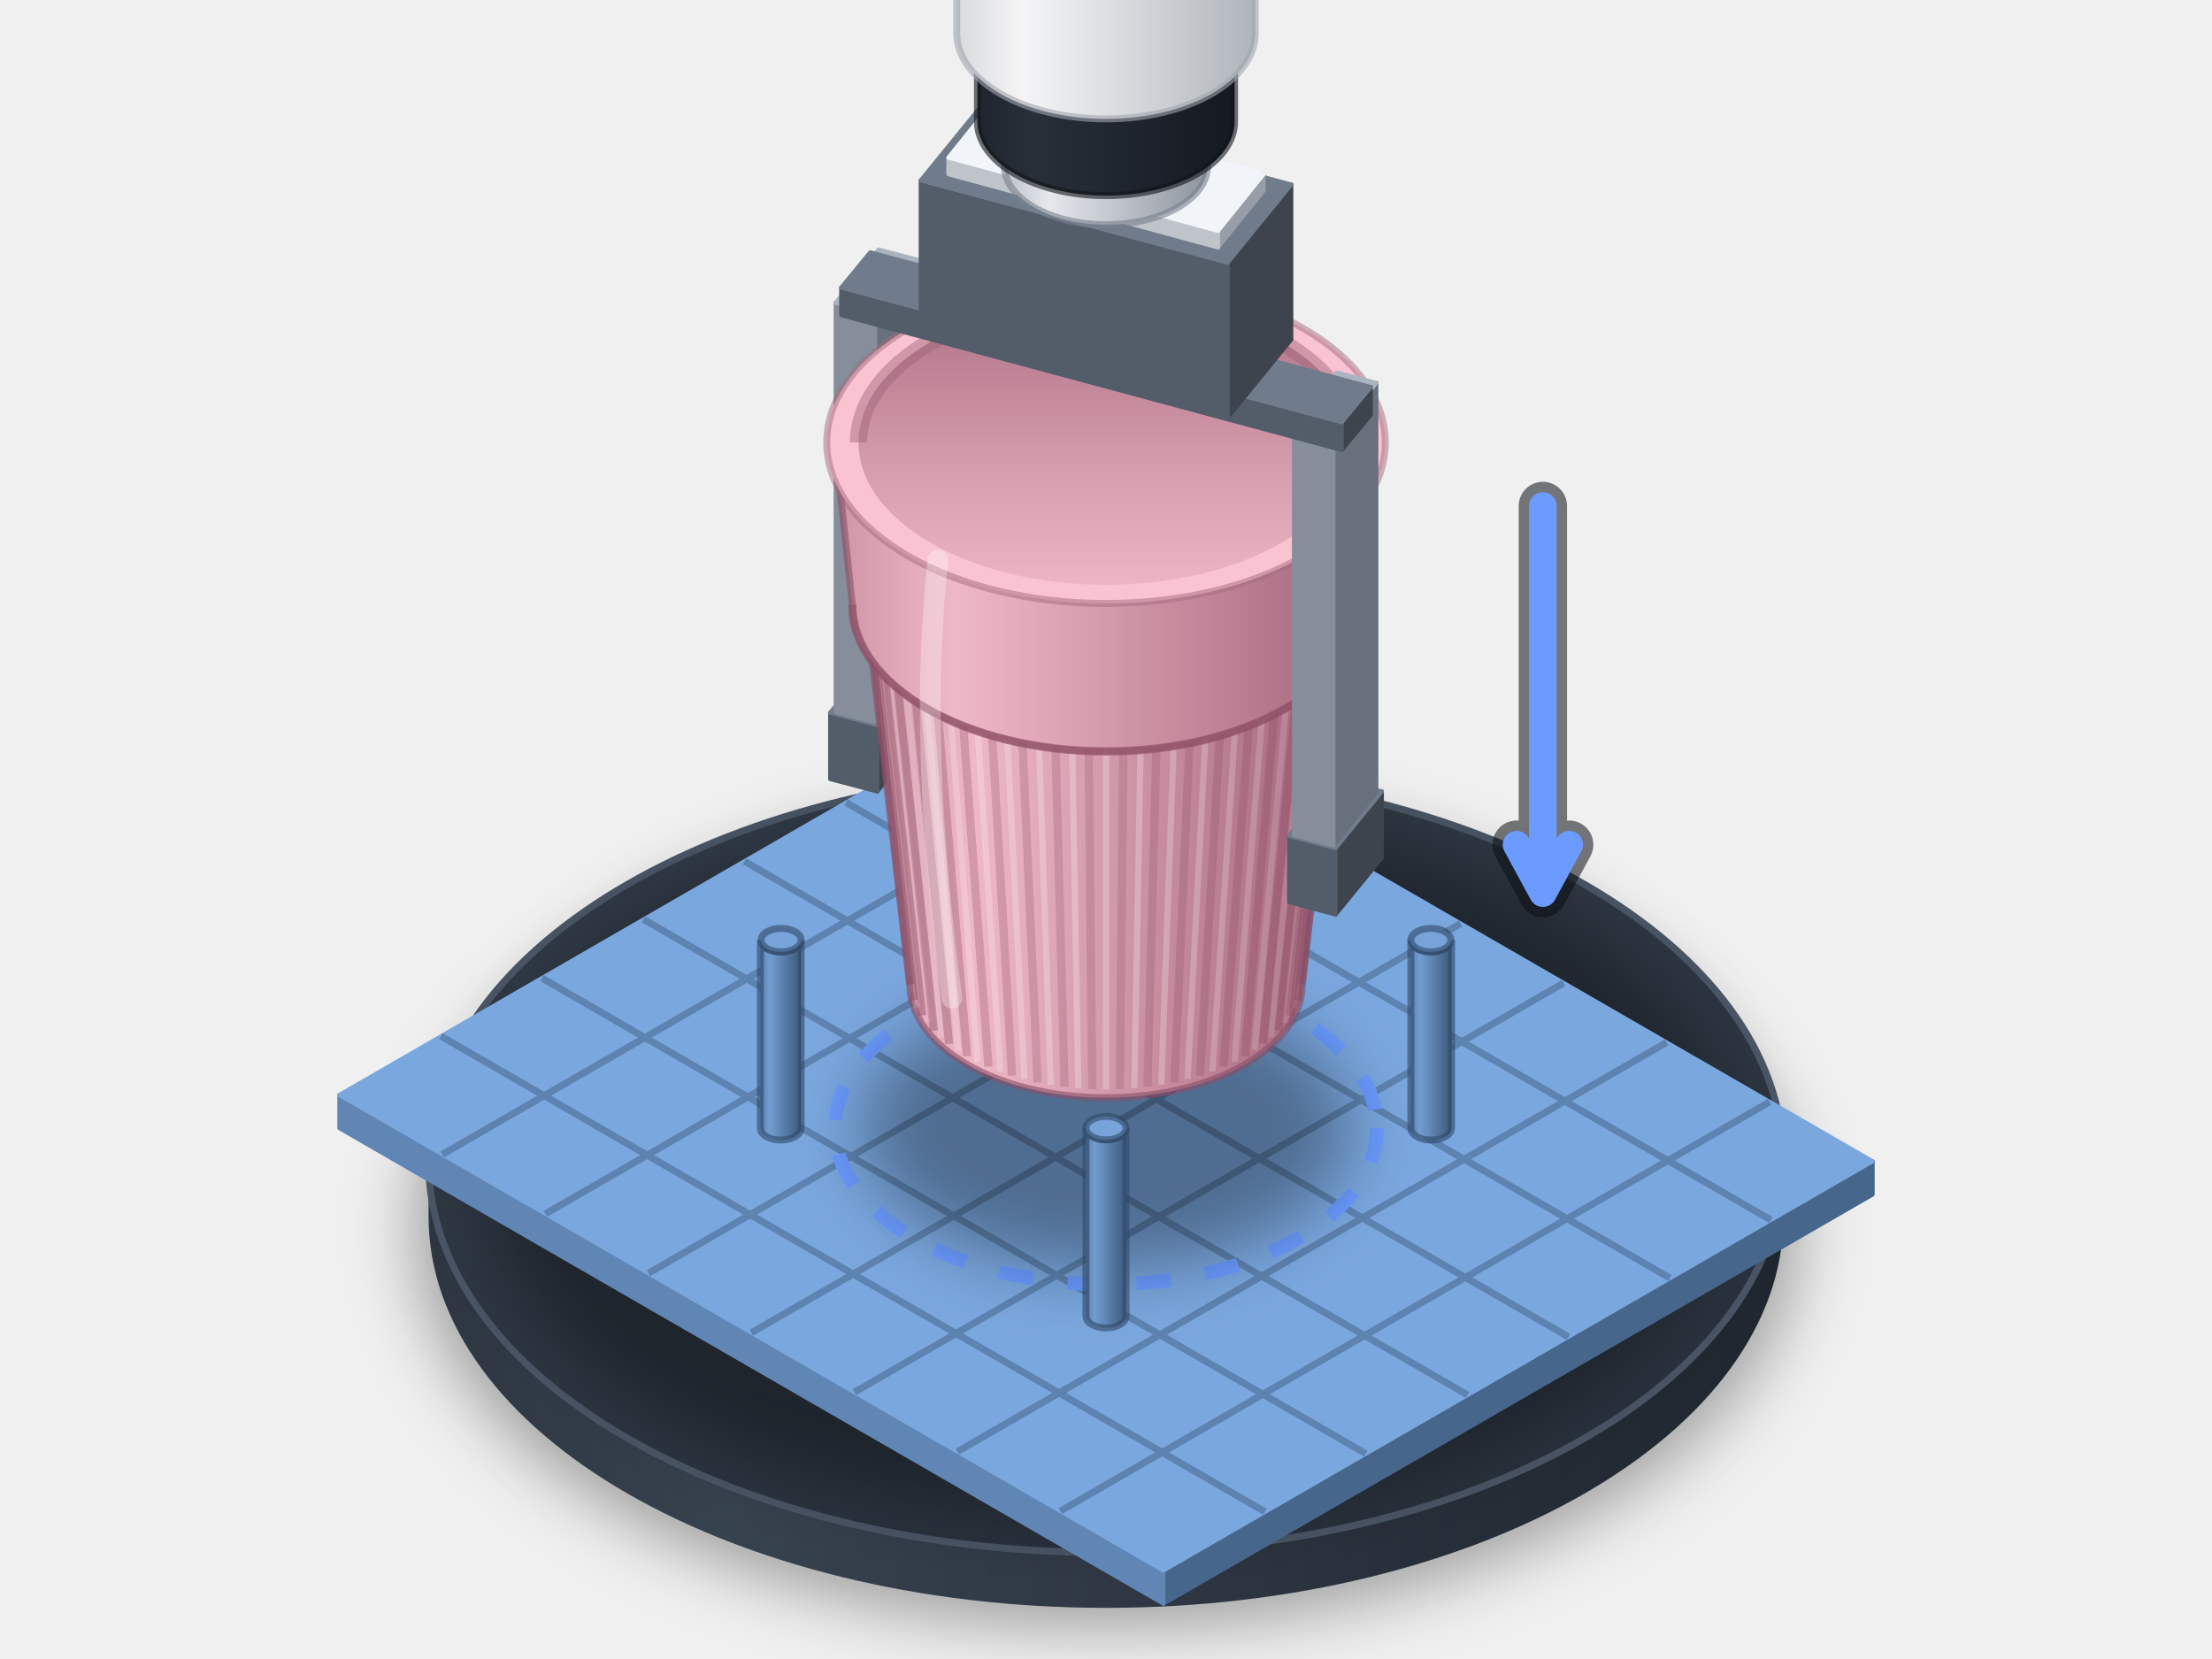
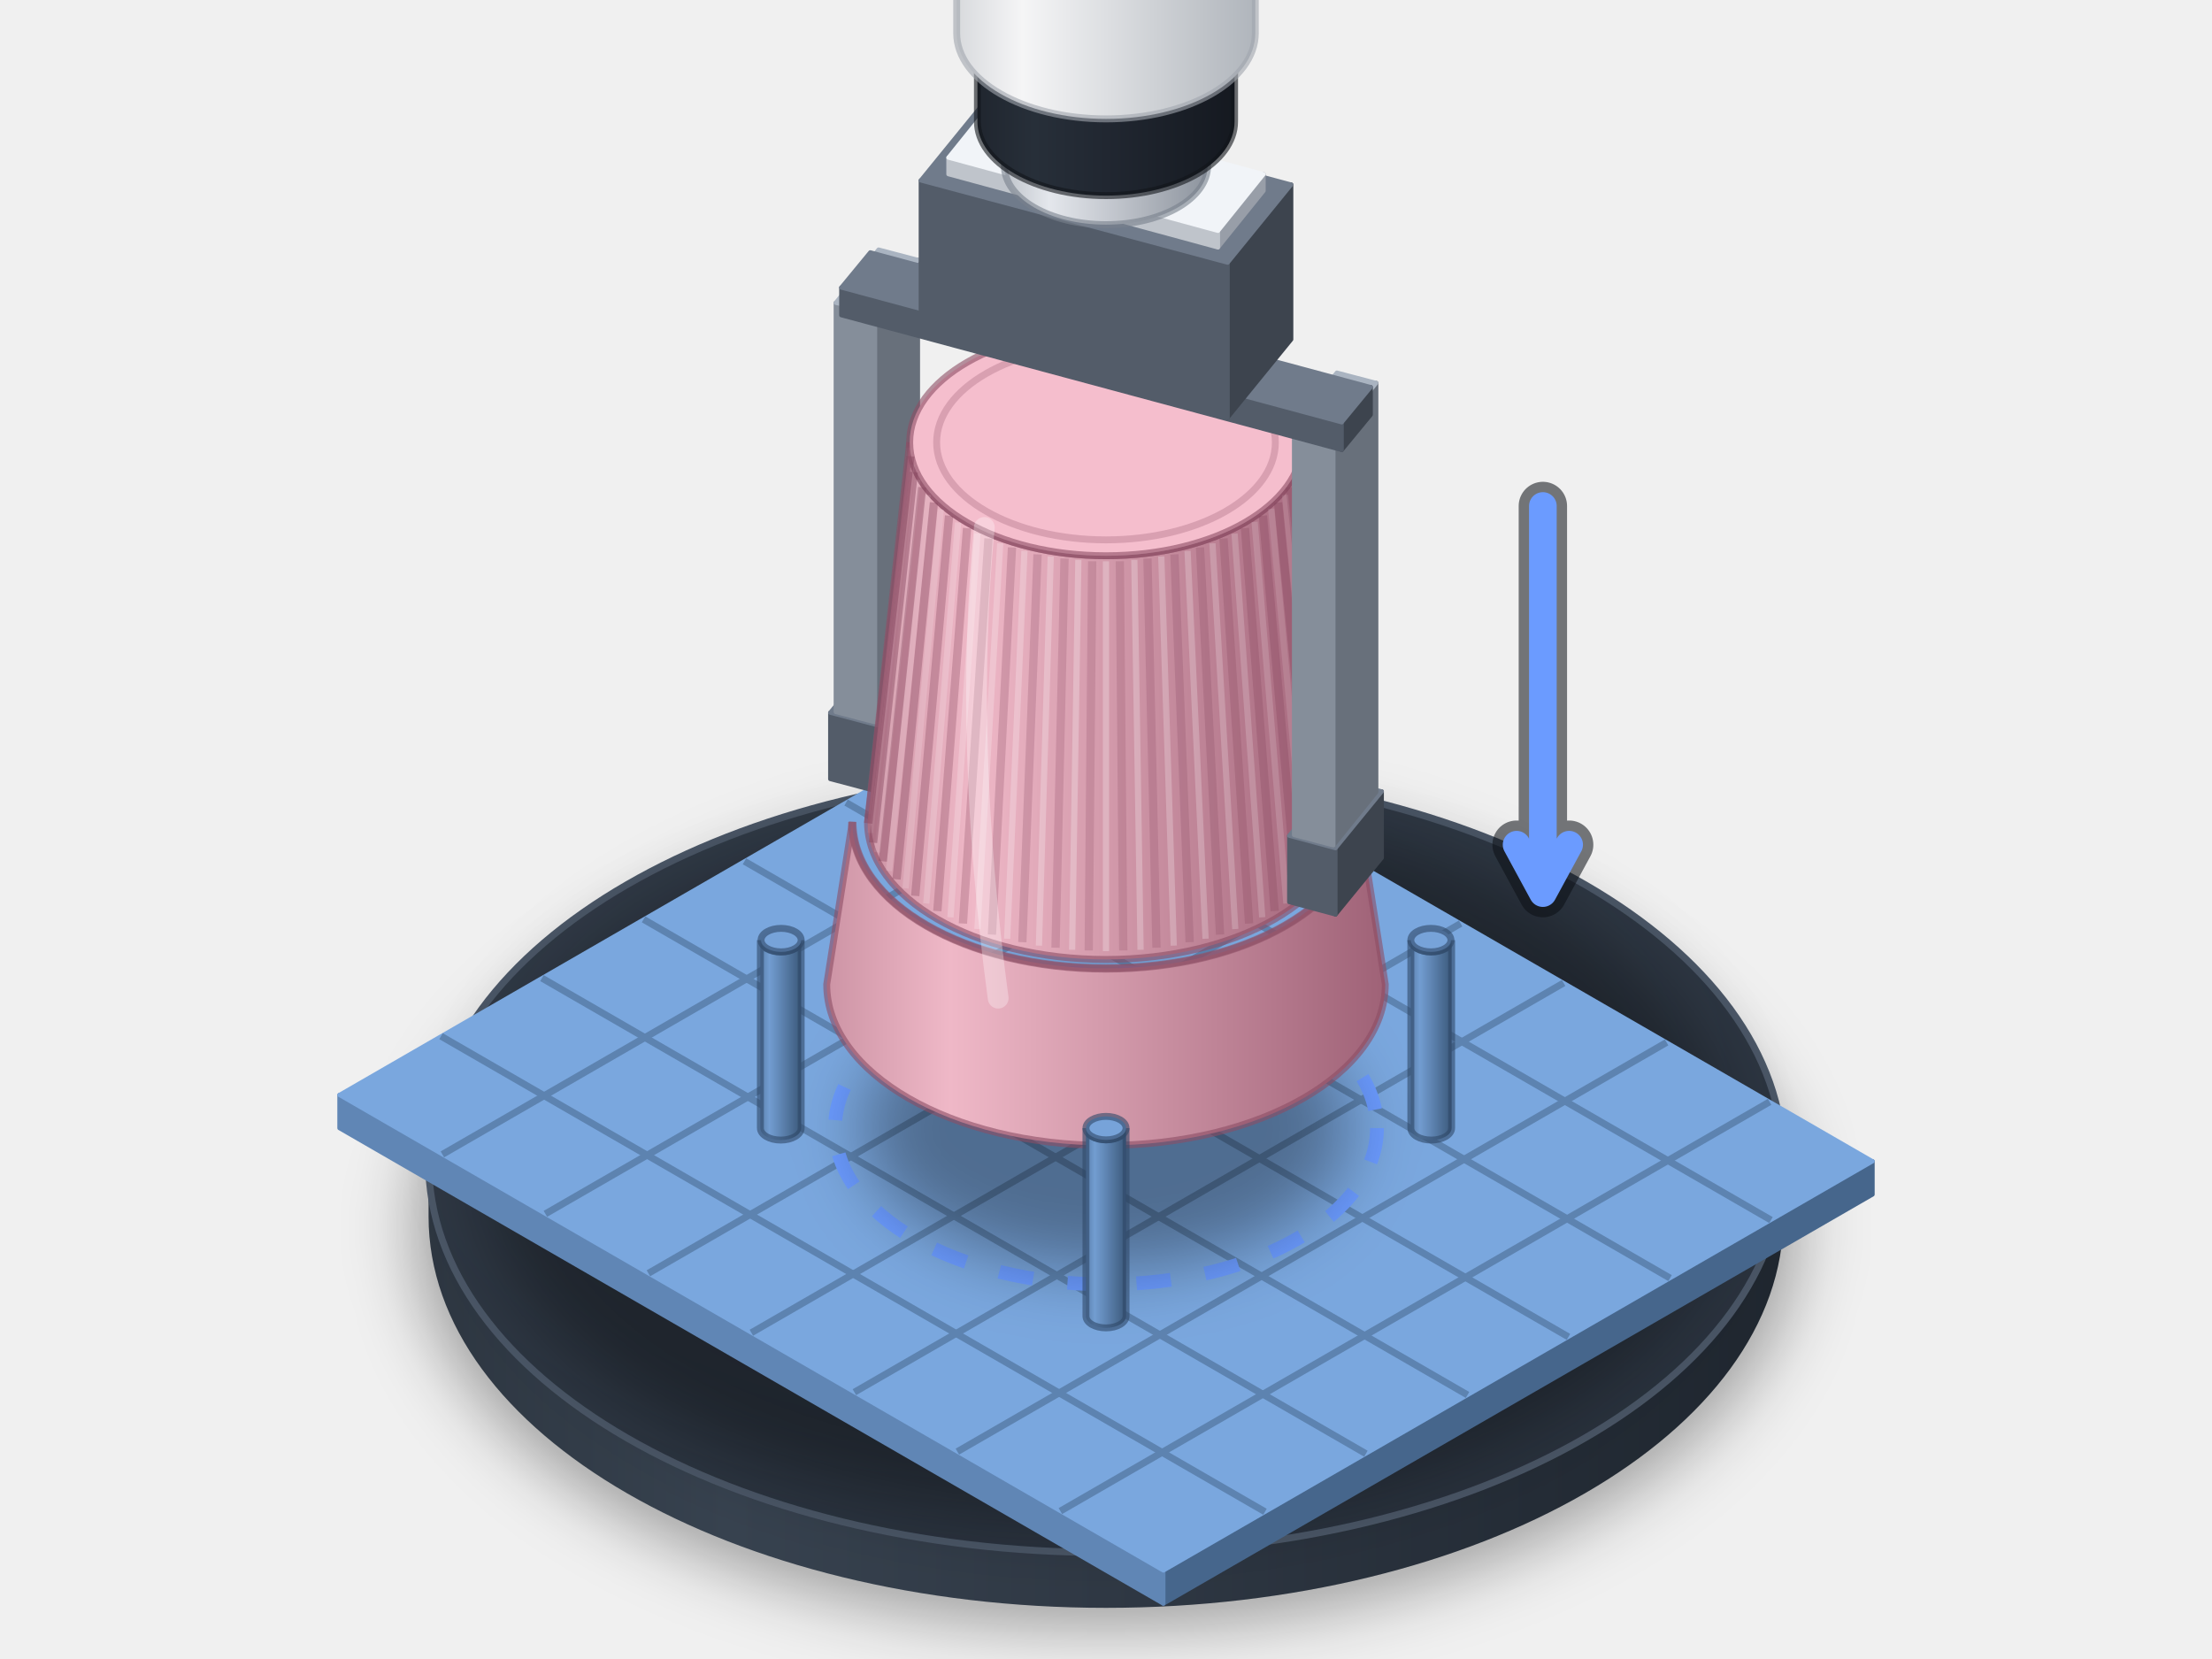
<svg xmlns="http://www.w3.org/2000/svg" viewBox="0 0 320 240" role="img" aria-label="적재 — 컵">
  <defs>
    <filter id="rack-cup-blur" x="-50%" y="-50%" width="200%" height="200%">
      <feGaussianBlur stdDeviation="5" />
    </filter>
    <filter id="rack-cup-soft" x="-50%" y="-50%" width="200%" height="200%">
      <feGaussianBlur stdDeviation="2" />
    </filter>
    <linearGradient id="rack-cup-g1" x1="0" y1="0" x2="1" y2="0">
      <stop offset="0" stop-color="#2d3641" />
      <stop offset="0.22" stop-color="#37424f" />
      <stop offset="0.5" stop-color="#2f3844" />
      <stop offset="0.82" stop-color="#242c36" />
      <stop offset="1" stop-color="#1f262f" />
    </linearGradient>
    <radialGradient id="rack-cup-r2" cx="0.45" cy="0.4" r="0.7">
      <stop offset="0" stop-color="#3b4654" />
      <stop offset="0.75" stop-color="#2c3541" />
      <stop offset="1" stop-color="#252d38" />
    </radialGradient>
    <linearGradient id="rack-cup-g3" x1="0" y1="0" x2="1" y2="0">
      <stop offset="0" stop-color="#5b80ad" />
      <stop offset="0.22" stop-color="#729dd1" />
      <stop offset="0.5" stop-color="#5f85b3" />
      <stop offset="0.82" stop-color="#48698f" />
      <stop offset="1" stop-color="#3c597c" />
    </linearGradient>
    <linearGradient id="rack-cup-g4" x1="0" y1="0" x2="1" y2="0">
      <stop offset="0" stop-color="#5b80ad" />
      <stop offset="0.22" stop-color="#729dd1" />
      <stop offset="0.5" stop-color="#5f85b3" />
      <stop offset="0.82" stop-color="#48698f" />
      <stop offset="1" stop-color="#3c597c" />
    </linearGradient>
    <linearGradient id="rack-cup-g5" x1="0" y1="0" x2="1" y2="0">
      <stop offset="0" stop-color="#cd94a5" />
      <stop offset="0.22" stop-color="#efb8c7" />
      <stop offset="0.5" stop-color="#d39aab" />
      <stop offset="0.82" stop-color="#b2768a" />
      <stop offset="1" stop-color="#9f6277" />
    </linearGradient>
    <linearGradient id="rack-cup-g6" x1="0" y1="0" x2="1" y2="0">
      <stop offset="0" stop-color="#cd94a5" />
      <stop offset="0.22" stop-color="#efb8c7" />
      <stop offset="0.5" stop-color="#d39aab" />
      <stop offset="0.82" stop-color="#b2768a" />
      <stop offset="1" stop-color="#9f6277" />
    </linearGradient>
-     <linearGradient id="rack-cup-g7" x1="0" y1="0" x2="0" y2="1">
-       <stop offset="0" stop-color="#ae7286" />
-       <stop offset="0.55" stop-color="#d39aab" />
-       <stop offset="1" stop-color="#ecb4c4" />
-     </linearGradient>
-     <linearGradient id="rack-cup-g8" x1="0" y1="0" x2="1" y2="0">
+     <linearGradient id="rack-cup-g7" x1="0" y1="0" x2="1" y2="0">
      <stop offset="0" stop-color="#bfc4cb" />
      <stop offset="0.22" stop-color="#e4e7ec" />
      <stop offset="0.5" stop-color="#c6cad1" />
      <stop offset="0.82" stop-color="#a1a7b0" />
      <stop offset="1" stop-color="#8d949e" />
    </linearGradient>
-     <linearGradient id="rack-cup-g9" x1="0" y1="0" x2="1" y2="0">
+     <linearGradient id="rack-cup-g8" x1="0" y1="0" x2="1" y2="0">
      <stop offset="0" stop-color="#20262f" />
      <stop offset="0.22" stop-color="#272f39" />
      <stop offset="0.5" stop-color="#212731" />
      <stop offset="0.82" stop-color="#191e26" />
      <stop offset="1" stop-color="#151920" />
    </linearGradient>
-     <linearGradient id="rack-cup-g10" x1="0" y1="0" x2="1" y2="0">
+     <linearGradient id="rack-cup-g9" x1="0" y1="0" x2="1" y2="0">
      <stop offset="0" stop-color="#d8dadd" />
      <stop offset="0.22" stop-color="#f5f5f6" />
      <stop offset="0.5" stop-color="#dddfe2" />
      <stop offset="0.82" stop-color="#c0c4c9" />
      <stop offset="1" stop-color="#b0b5bc" />
    </linearGradient>
-     <linearGradient id="rack-cup-g11" x1="0" y1="0" x2="1" y2="0">
+     <linearGradient id="rack-cup-g10" x1="0" y1="0" x2="1" y2="0">
      <stop offset="0" stop-color="#5b80ad" />
      <stop offset="0.22" stop-color="#729dd1" />
      <stop offset="0.5" stop-color="#5f85b3" />
      <stop offset="0.82" stop-color="#48698f" />
      <stop offset="1" stop-color="#3c597c" />
    </linearGradient>
-     <linearGradient id="rack-cup-g12" x1="0" y1="0" x2="1" y2="0">
+     <linearGradient id="rack-cup-g11" x1="0" y1="0" x2="1" y2="0">
      <stop offset="0" stop-color="#5b80ad" />
      <stop offset="0.22" stop-color="#729dd1" />
      <stop offset="0.5" stop-color="#5f85b3" />
      <stop offset="0.82" stop-color="#48698f" />
      <stop offset="1" stop-color="#3c597c" />
    </linearGradient>
  </defs>
  <ellipse cx="160.0" cy="177.6" rx="99.9" ry="57.7" fill="#000" fill-opacity="0.35" filter="url(#rack-cup-blur)" />
  <path d="M62.0 176.0 A98.0 56.6 0 0 0 258.0 176.0 L258.0 168.0 A98.0 56.6 0 0 1 62.0 168.0 Z" fill="url(#rack-cup-g1)" />
  <ellipse cx="160.0" cy="168.0" rx="98.0" ry="56.6" fill="url(#rack-cup-r2)" stroke="#4a5666" stroke-width="1" />
  <ellipse cx="160.0" cy="168.0" rx="90.1" ry="52.0" fill="#000" fill-opacity="0.35" filter="url(#rack-cup-blur)" />
  <polygon points="270.9,172.8 168.3,232.0 168.3,227.2 270.9,168.0" fill="#46668c" stroke="#46668c" stroke-width=".6" stroke-linejoin="round" />
  <polygon points="168.3,232.0 49.1,163.2 49.1,158.4 168.3,227.2" fill="#6086b5" stroke="#6086b5" stroke-width=".6" stroke-linejoin="round" />
  <polygon points="151.7,99.2 270.9,168.0 168.3,227.2 49.1,158.4" fill="#7aa7de" stroke="#7aa7de" stroke-width=".6" stroke-linejoin="round" />
  <line x1="166.6" y1="107.8" x2="64.0" y2="167.0" stroke="#5d83b0" stroke-width="1" />
  <line x1="181.5" y1="116.4" x2="78.9" y2="175.6" stroke="#5d83b0" stroke-width="1" />
  <line x1="196.4" y1="125.0" x2="93.8" y2="184.2" stroke="#5d83b0" stroke-width="1" />
  <line x1="211.3" y1="133.6" x2="108.7" y2="192.8" stroke="#5d83b0" stroke-width="1" />
  <line x1="226.2" y1="142.2" x2="123.6" y2="201.4" stroke="#5d83b0" stroke-width="1" />
  <line x1="241.1" y1="150.8" x2="138.5" y2="210.0" stroke="#5d83b0" stroke-width="1" />
  <line x1="256.0" y1="159.4" x2="153.4" y2="218.6" stroke="#5d83b0" stroke-width="1" />
  <line x1="137.0" y1="107.7" x2="256.2" y2="176.5" stroke="#5d83b0" stroke-width="1" />
  <line x1="122.4" y1="116.1" x2="241.6" y2="184.9" stroke="#5d83b0" stroke-width="1" />
  <line x1="107.7" y1="124.6" x2="226.9" y2="193.4" stroke="#5d83b0" stroke-width="1" />
  <line x1="93.1" y1="133.0" x2="212.3" y2="201.8" stroke="#5d83b0" stroke-width="1" />
  <line x1="78.4" y1="141.5" x2="197.6" y2="210.3" stroke="#5d83b0" stroke-width="1" />
  <line x1="63.8" y1="149.9" x2="183.0" y2="218.7" stroke="#5d83b0" stroke-width="1" />
  <path d="M157.1 136.0 A2.9 1.7 0 0 0 162.9 136.0 L162.9 108.8 A2.9 1.7 0 0 1 157.1 108.8 Z" fill="url(#rack-cup-g3)" stroke="#2f4968" stroke-width="1" stroke-opacity=".6" />
  <ellipse cx="160.0" cy="108.8" rx="2.9" ry="1.7" fill="#77a3d9" stroke="#2f4968" stroke-width="1" stroke-opacity=".6" />
  <path d="M204.1 163.2 A2.9 1.7 0 0 0 210.0 163.2 L210.0 136.0 A2.9 1.7 0 0 1 204.1 136.0 Z" fill="url(#rack-cup-g4)" stroke="#2f4968" stroke-width="1" stroke-opacity=".6" />
  <ellipse cx="207.0" cy="136.0" rx="2.9" ry="1.7" fill="#77a3d9" stroke="#2f4968" stroke-width="1" stroke-opacity=".6" />
  <ellipse cx="160.0" cy="163.2" rx="39.2" ry="22.6" fill="none" stroke="#6b9bff" stroke-width="2" stroke-dasharray="5 5" />
  <ellipse cx="160.0" cy="163.2" rx="35.3" ry="20.4" fill="#000" fill-opacity="0.35" filter="url(#rack-cup-blur)" />
  <polygon points="133.5,106.3 126.9,114.5 126.9,104.9 133.5,96.7" fill="#3d444e" stroke="#3d444e" stroke-width=".6" stroke-linejoin="round" />
  <polygon points="126.9,114.5 120.1,112.7 120.1,103.1 126.9,104.9" fill="#535c69" stroke="#535c69" stroke-width=".6" stroke-linejoin="round" />
  <polygon points="126.8,94.9 133.5,96.7 126.9,104.9 120.1,103.1" fill="#707b8b" stroke="#707b8b" stroke-width=".6" stroke-linejoin="round" />
  <polygon points="132.8,96.8 126.6,104.5 126.6,45.3 132.8,37.6" fill="#68707b" stroke="#68707b" stroke-width=".6" stroke-linejoin="round" />
  <polygon points="126.6,104.5 120.9,103.0 120.9,43.8 126.6,45.3" fill="#858e9a" stroke="#858e9a" stroke-width=".6" stroke-linejoin="round" />
  <polygon points="127.1,36.1 132.8,37.6 126.6,45.3 120.9,43.8" fill="#aab4c1" stroke="#aab4c1" stroke-width=".6" stroke-linejoin="round" />
-   <path d="M131.6 142.4 A28.4 16.4 0 0 0 188.4 142.4 L194.5 87.5 A34.5 19.9 0 0 1 125.5 87.5 Z" fill="url(#rack-cup-g5)" stroke="#8d4e65" stroke-width="1" stroke-opacity=".6" />
-   <line x1="188.3" y1="142.4" x2="194.4" y2="89.7" stroke="#884960" stroke-opacity="0.50" stroke-width="1.2" />
-   <line x1="188.1" y1="143.5" x2="194.1" y2="91.1" stroke="#ffffff" stroke-opacity="0.02" stroke-width=".9" />
-   <line x1="187.8" y1="144.7" x2="193.7" y2="92.6" stroke="#884960" stroke-opacity="0.46" stroke-width="1.2" />
-   <line x1="187.3" y1="145.8" x2="193.1" y2="93.9" stroke="#ffffff" stroke-opacity="0.05" stroke-width=".9" />
-   <line x1="186.6" y1="146.9" x2="192.3" y2="95.3" stroke="#884960" stroke-opacity="0.42" stroke-width="1.2" />
-   <line x1="185.9" y1="148.0" x2="191.4" y2="96.6" stroke="#ffffff" stroke-opacity="0.09" stroke-width=".9" />
-   <line x1="184.9" y1="149.1" x2="190.3" y2="97.9" stroke="#884960" stroke-opacity="0.38" stroke-width="1.2" />
-   <line x1="183.9" y1="150.0" x2="189.0" y2="99.1" stroke="#ffffff" stroke-opacity="0.12" stroke-width=".9" />
-   <line x1="182.7" y1="151.0" x2="187.6" y2="100.3" stroke="#884960" stroke-opacity="0.34" stroke-width="1.2" />
-   <line x1="181.5" y1="151.9" x2="186.1" y2="101.3" stroke="#ffffff" stroke-opacity="0.15" stroke-width=".9" />
-   <line x1="180.1" y1="152.8" x2="184.4" y2="102.4" stroke="#884960" stroke-opacity="0.31" stroke-width="1.2" />
-   <line x1="178.6" y1="153.6" x2="182.6" y2="103.4" stroke="#ffffff" stroke-opacity="0.18" stroke-width=".9" />
-   <line x1="177.0" y1="154.3" x2="180.7" y2="104.3" stroke="#884960" stroke-opacity="0.28" stroke-width="1.2" />
-   <line x1="175.4" y1="155.0" x2="178.7" y2="105.1" stroke="#ffffff" stroke-opacity="0.20" stroke-width=".9" />
-   <line x1="173.6" y1="155.6" x2="176.5" y2="105.8" stroke="#884960" stroke-opacity="0.26" stroke-width="1.2" />
-   <line x1="171.8" y1="156.1" x2="174.4" y2="106.4" stroke="#ffffff" stroke-opacity="0.22" stroke-width=".9" />
-   <line x1="169.9" y1="156.6" x2="172.1" y2="107.0" stroke="#884960" stroke-opacity="0.24" stroke-width="1.2" />
-   <line x1="168.0" y1="156.9" x2="169.8" y2="107.4" stroke="#ffffff" stroke-opacity="0.23" stroke-width=".9" />
-   <line x1="166.0" y1="157.2" x2="167.3" y2="107.8" stroke="#884960" stroke-opacity="0.23" stroke-width="1.2" />
-   <line x1="164.1" y1="157.4" x2="165.0" y2="108.0" stroke="#ffffff" stroke-opacity="0.24" stroke-width=".9" />
-   <line x1="162.0" y1="157.6" x2="162.5" y2="108.2" stroke="#884960" stroke-opacity="0.22" stroke-width="1.2" />
-   <line x1="160.0" y1="157.6" x2="160.0" y2="108.2" stroke="#ffffff" stroke-opacity="0.25" stroke-width=".9" />
-   <line x1="158.0" y1="157.6" x2="157.5" y2="108.2" stroke="#884960" stroke-opacity="0.22" stroke-width="1.2" />
-   <line x1="156.0" y1="157.4" x2="155.1" y2="108.0" stroke="#ffffff" stroke-opacity="0.25" stroke-width=".9" />
-   <line x1="154.0" y1="157.2" x2="152.7" y2="107.8" stroke="#884960" stroke-opacity="0.23" stroke-width="1.2" />
-   <line x1="152.0" y1="156.9" x2="150.3" y2="107.4" stroke="#ffffff" stroke-opacity="0.24" stroke-width=".9" />
-   <line x1="150.1" y1="156.6" x2="147.9" y2="107.0" stroke="#884960" stroke-opacity="0.24" stroke-width="1.2" />
-   <line x1="148.2" y1="156.1" x2="145.7" y2="106.4" stroke="#ffffff" stroke-opacity="0.23" stroke-width=".9" />
-   <line x1="146.4" y1="155.6" x2="143.5" y2="105.8" stroke="#884960" stroke-opacity="0.26" stroke-width="1.2" />
-   <line x1="144.7" y1="155.0" x2="141.4" y2="105.1" stroke="#ffffff" stroke-opacity="0.22" stroke-width=".9" />
-   <line x1="143.0" y1="154.3" x2="139.3" y2="104.3" stroke="#884960" stroke-opacity="0.28" stroke-width="1.2" />
-   <line x1="141.4" y1="153.6" x2="137.5" y2="103.4" stroke="#ffffff" stroke-opacity="0.20" stroke-width=".9" />
-   <line x1="139.9" y1="152.8" x2="135.6" y2="102.4" stroke="#884960" stroke-opacity="0.31" stroke-width="1.2" />
-   <line x1="138.6" y1="152.0" x2="134.0" y2="101.4" stroke="#ffffff" stroke-opacity="0.18" stroke-width=".9" />
-   <line x1="137.3" y1="151.0" x2="132.4" y2="100.3" stroke="#884960" stroke-opacity="0.34" stroke-width="1.2" />
-   <line x1="136.1" y1="150.1" x2="131.0" y2="99.1" stroke="#ffffff" stroke-opacity="0.15" stroke-width=".9" />
-   <line x1="135.1" y1="149.1" x2="129.7" y2="97.9" stroke="#884960" stroke-opacity="0.38" stroke-width="1.2" />
-   <line x1="134.2" y1="148.0" x2="128.6" y2="96.6" stroke="#ffffff" stroke-opacity="0.12" stroke-width=".9" />
-   <line x1="133.4" y1="146.9" x2="127.7" y2="95.3" stroke="#884960" stroke-opacity="0.42" stroke-width="1.2" />
-   <line x1="132.7" y1="145.8" x2="126.9" y2="94.0" stroke="#ffffff" stroke-opacity="0.09" stroke-width=".9" />
-   <line x1="132.2" y1="144.7" x2="126.3" y2="92.6" stroke="#884960" stroke-opacity="0.46" stroke-width="1.2" />
-   <line x1="131.9" y1="143.6" x2="125.9" y2="91.2" stroke="#ffffff" stroke-opacity="0.05" stroke-width=".9" />
-   <line x1="131.7" y1="142.4" x2="125.6" y2="89.7" stroke="#884960" stroke-opacity="0.50" stroke-width="1.2" />
-   <line x1="131.6" y1="141.2" x2="125.5" y2="88.3" stroke="#ffffff" stroke-opacity="0.02" stroke-width=".9" />
-   <path d="M123.3 87.5 A36.7 21.2 0 0 0 196.7 87.5 L199.2 64.0 A39.2 22.6 0 0 1 120.8 64.0 Z" fill="url(#rack-cup-g6)" stroke="#8d4e65" stroke-width="1" stroke-opacity=".6" />
-   <path d="M123.3 87.5 A36.7 21.2 0 0 0 196.7 87.5" fill="none" stroke="#905268" stroke-width="1.2" stroke-opacity=".6" />
-   <ellipse cx="160.0" cy="64.0" rx="40.4" ry="23.3" fill="#f9c3d1" stroke="#a76a7f" stroke-width="1" stroke-opacity=".5" />
-   <ellipse cx="160.0" cy="64.0" rx="35.8" ry="20.6" fill="url(#rack-cup-g7)" />
-   <path d="M124.2 64.0 A35.8 20.6 0 0 1 195.8 64.0" fill="none" stroke="#9f6277" stroke-width="2.5" stroke-opacity=".45" />
-   <path d="M135.7 81.0 Q132.7 107.2 137.7 144.4" stroke="#fff" stroke-opacity="0.3" stroke-width="3" fill="none" stroke-linecap="round" />
+   <path d="M119.6 142.4 A40.4 23.3 0 0 0 200.4 142.4 L196.7 118.9 A36.7 21.2 0 0 1 123.3 118.9 Z" fill="url(#rack-cup-g5)" stroke="#8d4e65" stroke-width="1" stroke-opacity=".6" />
+   <path d="M123.3 118.9 A36.7 21.2 0 0 0 196.7 118.9" fill="none" stroke="#905268" stroke-width="1.2" stroke-opacity=".6" />
+   <path d="M125.5 118.9 A34.5 19.9 0 0 0 194.5 118.9 L188.4 64.0 A28.4 16.4 0 0 1 131.6 64.0 Z" fill="url(#rack-cup-g6)" stroke="#8d4e65" stroke-width="1" stroke-opacity=".6" />
+   <ellipse cx="160.0" cy="64.0" rx="28.4" ry="16.4" fill="#f5becd" stroke="#8d4e65" stroke-width="1" stroke-opacity=".6" />
+   <line x1="194.4" y1="119.1" x2="188.3" y2="66.0" stroke="#884960" stroke-opacity="0.50" stroke-width="1.2" />
+   <line x1="194.1" y1="120.5" x2="188.1" y2="67.1" stroke="#ffffff" stroke-opacity="0.02" stroke-width=".9" />
+   <line x1="193.7" y1="121.9" x2="187.8" y2="68.3" stroke="#884960" stroke-opacity="0.46" stroke-width="1.2" />
+   <line x1="193.1" y1="123.3" x2="187.3" y2="69.4" stroke="#ffffff" stroke-opacity="0.05" stroke-width=".9" />
+   <line x1="192.3" y1="124.6" x2="186.6" y2="70.5" stroke="#884960" stroke-opacity="0.42" stroke-width="1.2" />
+   <line x1="191.4" y1="125.9" x2="185.9" y2="71.6" stroke="#ffffff" stroke-opacity="0.09" stroke-width=".9" />
+   <line x1="190.3" y1="127.2" x2="184.9" y2="72.7" stroke="#884960" stroke-opacity="0.38" stroke-width="1.2" />
+   <line x1="189.0" y1="128.4" x2="183.9" y2="73.6" stroke="#ffffff" stroke-opacity="0.12" stroke-width=".9" />
+   <line x1="187.6" y1="129.6" x2="182.7" y2="74.6" stroke="#884960" stroke-opacity="0.34" stroke-width="1.2" />
+   <line x1="186.1" y1="130.7" x2="181.5" y2="75.5" stroke="#ffffff" stroke-opacity="0.15" stroke-width=".9" />
+   <line x1="184.4" y1="131.8" x2="180.1" y2="76.4" stroke="#884960" stroke-opacity="0.31" stroke-width="1.2" />
+   <line x1="182.6" y1="132.7" x2="178.6" y2="77.2" stroke="#ffffff" stroke-opacity="0.18" stroke-width=".9" />
+   <line x1="180.7" y1="133.6" x2="177.0" y2="77.9" stroke="#884960" stroke-opacity="0.28" stroke-width="1.2" />
+   <line x1="178.7" y1="134.4" x2="175.4" y2="78.6" stroke="#ffffff" stroke-opacity="0.20" stroke-width=".9" />
+   <line x1="176.5" y1="135.2" x2="173.6" y2="79.2" stroke="#884960" stroke-opacity="0.26" stroke-width="1.2" />
+   <line x1="174.4" y1="135.8" x2="171.8" y2="79.7" stroke="#ffffff" stroke-opacity="0.22" stroke-width=".9" />
+   <line x1="172.1" y1="136.3" x2="169.9" y2="80.2" stroke="#884960" stroke-opacity="0.24" stroke-width="1.2" />
+   <line x1="169.8" y1="136.8" x2="168.0" y2="80.5" stroke="#ffffff" stroke-opacity="0.23" stroke-width=".9" />
+   <line x1="167.3" y1="137.1" x2="166.0" y2="80.8" stroke="#884960" stroke-opacity="0.23" stroke-width="1.2" />
+   <line x1="165.0" y1="137.4" x2="164.1" y2="81.0" stroke="#ffffff" stroke-opacity="0.24" stroke-width=".9" />
+   <line x1="162.5" y1="137.5" x2="162.0" y2="81.2" stroke="#884960" stroke-opacity="0.22" stroke-width="1.2" />
+   <line x1="160.0" y1="137.6" x2="160.0" y2="81.2" stroke="#ffffff" stroke-opacity="0.25" stroke-width=".9" />
+   <line x1="157.5" y1="137.5" x2="158.0" y2="81.2" stroke="#884960" stroke-opacity="0.22" stroke-width="1.2" />
+   <line x1="155.1" y1="137.4" x2="156.0" y2="81.0" stroke="#ffffff" stroke-opacity="0.25" stroke-width=".9" />
+   <line x1="152.7" y1="137.1" x2="154.0" y2="80.8" stroke="#884960" stroke-opacity="0.23" stroke-width="1.2" />
+   <line x1="150.3" y1="136.8" x2="152.0" y2="80.5" stroke="#ffffff" stroke-opacity="0.24" stroke-width=".9" />
+   <line x1="147.9" y1="136.3" x2="150.1" y2="80.2" stroke="#884960" stroke-opacity="0.24" stroke-width="1.2" />
+   <line x1="145.7" y1="135.8" x2="148.2" y2="79.7" stroke="#ffffff" stroke-opacity="0.23" stroke-width=".9" />
+   <line x1="143.5" y1="135.2" x2="146.4" y2="79.2" stroke="#884960" stroke-opacity="0.26" stroke-width="1.2" />
+   <line x1="141.4" y1="134.4" x2="144.7" y2="78.6" stroke="#ffffff" stroke-opacity="0.22" stroke-width=".9" />
+   <line x1="139.3" y1="133.6" x2="143.0" y2="77.9" stroke="#884960" stroke-opacity="0.28" stroke-width="1.2" />
+   <line x1="137.5" y1="132.7" x2="141.4" y2="77.2" stroke="#ffffff" stroke-opacity="0.20" stroke-width=".9" />
+   <line x1="135.6" y1="131.8" x2="139.9" y2="76.4" stroke="#884960" stroke-opacity="0.31" stroke-width="1.2" />
+   <line x1="134.0" y1="130.7" x2="138.6" y2="75.6" stroke="#ffffff" stroke-opacity="0.18" stroke-width=".9" />
+   <line x1="132.4" y1="129.6" x2="137.3" y2="74.6" stroke="#884960" stroke-opacity="0.34" stroke-width="1.2" />
+   <line x1="131.0" y1="128.5" x2="136.1" y2="73.7" stroke="#ffffff" stroke-opacity="0.15" stroke-width=".9" />
+   <line x1="129.7" y1="127.2" x2="135.1" y2="72.7" stroke="#884960" stroke-opacity="0.38" stroke-width="1.2" />
+   <line x1="128.6" y1="126.0" x2="134.2" y2="71.6" stroke="#ffffff" stroke-opacity="0.12" stroke-width=".9" />
+   <line x1="127.7" y1="124.6" x2="133.4" y2="70.5" stroke="#884960" stroke-opacity="0.42" stroke-width="1.2" />
+   <line x1="126.9" y1="123.3" x2="132.7" y2="69.4" stroke="#ffffff" stroke-opacity="0.09" stroke-width=".9" />
+   <line x1="126.3" y1="121.9" x2="132.2" y2="68.3" stroke="#884960" stroke-opacity="0.46" stroke-width="1.2" />
+   <line x1="125.9" y1="120.5" x2="131.9" y2="67.2" stroke="#ffffff" stroke-opacity="0.05" stroke-width=".9" />
+   <line x1="125.6" y1="119.1" x2="131.7" y2="66.0" stroke="#884960" stroke-opacity="0.50" stroke-width="1.2" />
+   <line x1="125.5" y1="117.7" x2="131.6" y2="64.8" stroke="#ffffff" stroke-opacity="0.02" stroke-width=".9" />
+   <ellipse cx="160.0" cy="64.0" rx="24.5" ry="14.1" fill="none" stroke="#be8396" stroke-width="1" stroke-opacity=".5" />
+   <path d="M142.4 76.3 Q139.4 107.2 144.4 144.4" stroke="#fff" stroke-opacity="0.3" stroke-width="3" fill="none" stroke-linecap="round" />
  <polygon points="199.9,124.1 193.2,132.3 193.2,122.7 199.9,114.5" fill="#3d444e" stroke="#3d444e" stroke-width=".6" stroke-linejoin="round" />
  <polygon points="193.2,132.3 186.5,130.5 186.5,120.9 193.2,122.7" fill="#535c69" stroke="#535c69" stroke-width=".6" stroke-linejoin="round" />
  <polygon points="193.1,112.7 199.9,114.5 193.2,122.7 186.5,120.9" fill="#707b8b" stroke="#707b8b" stroke-width=".6" stroke-linejoin="round" />
  <polygon points="199.1,114.6 192.9,122.3 192.9,63.1 199.1,55.4" fill="#68707b" stroke="#68707b" stroke-width=".6" stroke-linejoin="round" />
  <polygon points="192.9,122.3 187.2,120.8 187.2,61.6 192.9,63.1" fill="#858e9a" stroke="#858e9a" stroke-width=".6" stroke-linejoin="round" />
  <polygon points="193.4,53.9 199.1,55.4 192.9,63.1 187.2,61.6" fill="#aab4c1" stroke="#aab4c1" stroke-width=".6" stroke-linejoin="round" />
  <polygon points="198.3,60.0 194.1,65.1 194.1,61.1 198.3,56.0" fill="#3d444e" stroke="#3d444e" stroke-width=".6" stroke-linejoin="round" />
  <polygon points="194.1,65.1 121.7,45.6 121.7,41.6 194.1,61.1" fill="#535c69" stroke="#535c69" stroke-width=".6" stroke-linejoin="round" />
  <polygon points="125.9,36.5 198.3,56.0 194.1,61.1 121.7,41.6" fill="#707b8b" stroke="#707b8b" stroke-width=".6" stroke-linejoin="round" />
  <polygon points="186.8,49.1 177.6,60.4 177.6,38.0 186.8,26.7" fill="#3d444e" stroke="#3d444e" stroke-width=".6" stroke-linejoin="round" />
  <polygon points="177.6,60.4 133.2,48.5 133.2,26.1 177.6,38.0" fill="#535c69" stroke="#535c69" stroke-width=".6" stroke-linejoin="round" />
  <polygon points="142.4,14.8 186.8,26.7 177.6,38.0 133.2,26.1" fill="#707b8b" stroke="#707b8b" stroke-width=".6" stroke-linejoin="round" />
  <polygon points="182.8,27.6 176.2,35.8 176.2,33.4 182.8,25.2" fill="#989ea8" stroke="#989ea8" stroke-width=".6" stroke-linejoin="round" />
  <polygon points="176.2,35.8 137.2,25.2 137.2,22.8 176.2,33.4" fill="#bfc4cb" stroke="#bfc4cb" stroke-width=".6" stroke-linejoin="round" />
  <polygon points="143.8,14.6 182.8,25.2 176.2,33.4 137.2,22.8" fill="#f1f4f8" stroke="#f1f4f8" stroke-width=".6" stroke-linejoin="round" />
-   <path d="M145.3 24.0 A14.7 8.5 0 0 0 174.7 24.0 L174.7 17.6 A14.7 8.5 0 0 1 145.3 17.6 Z" fill="url(#rack-cup-g8)" stroke="#79818c" stroke-width="1" stroke-opacity=".6" />
+   <path d="M145.3 24.0 A14.7 8.5 0 0 0 174.7 24.0 L174.7 17.6 A14.7 8.5 0 0 1 145.3 17.6 Z" fill="url(#rack-cup-g7)" stroke="#79818c" stroke-width="1" stroke-opacity=".6" />
  <ellipse cx="160.0" cy="17.6" rx="14.7" ry="8.5" fill="#eceff4" stroke="#79818c" stroke-width="1" stroke-opacity=".6" />
-   <path d="M141.4 17.6 A18.6 10.7 0 0 0 178.6 17.6 L178.6 4.8 A18.6 10.7 0 0 1 141.4 4.8 Z" fill="url(#rack-cup-g9)" stroke="#11141a" stroke-width="1" stroke-opacity=".6" />
+   <path d="M141.4 17.6 A18.6 10.7 0 0 0 178.6 17.6 L178.6 4.8 A18.6 10.7 0 0 1 141.4 4.8 Z" fill="url(#rack-cup-g8)" stroke="#11141a" stroke-width="1" stroke-opacity=".6" />
  <ellipse cx="160.0" cy="4.8" rx="18.6" ry="10.7" fill="#29313c" stroke="#11141a" stroke-width="1" stroke-opacity=".6" />
-   <path d="M138.4 4.8 A21.6 12.4 0 0 0 181.6 4.8 L181.6 -155.2 A21.6 12.4 0 0 1 138.4 -155.2 Z" fill="url(#rack-cup-g10)" stroke="#a1a6ae" stroke-width="1" stroke-opacity=".6" />
-   <path d="M157.1 190.4 A2.9 1.7 0 0 0 162.9 190.4 L162.9 163.2 A2.9 1.7 0 0 1 157.1 163.2 Z" fill="url(#rack-cup-g11)" stroke="#2f4968" stroke-width="1" stroke-opacity=".6" />
+   <path d="M138.4 4.8 A21.6 12.4 0 0 0 181.6 4.8 L181.6 -155.2 A21.6 12.4 0 0 1 138.4 -155.2 Z" fill="url(#rack-cup-g9)" stroke="#a1a6ae" stroke-width="1" stroke-opacity=".6" />
+   <path d="M157.1 190.4 A2.9 1.7 0 0 0 162.9 190.4 L162.9 163.2 A2.9 1.7 0 0 1 157.1 163.2 Z" fill="url(#rack-cup-g10)" stroke="#2f4968" stroke-width="1" stroke-opacity=".6" />
  <ellipse cx="160.0" cy="163.2" rx="2.9" ry="1.7" fill="#77a3d9" stroke="#2f4968" stroke-width="1" stroke-opacity=".6" />
-   <path d="M110.0 163.2 A2.9 1.7 0 0 0 115.9 163.2 L115.9 136.0 A2.9 1.7 0 0 1 110.0 136.0 Z" fill="url(#rack-cup-g12)" stroke="#2f4968" stroke-width="1" stroke-opacity=".6" />
+   <path d="M110.0 163.2 A2.9 1.7 0 0 0 115.9 163.2 L115.9 136.0 A2.9 1.7 0 0 1 110.0 136.0 Z" fill="url(#rack-cup-g11)" stroke="#2f4968" stroke-width="1" stroke-opacity=".6" />
  <ellipse cx="113.0" cy="136.0" rx="2.9" ry="1.7" fill="#77a3d9" stroke="#2f4968" stroke-width="1" stroke-opacity=".6" />
  <path d="M223.2 73.2 L223.2 129.2 M219.4 122.2 L223.2 129.2 L227.0 122.2" fill="none" stroke="#0b0f15" stroke-opacity=".55" stroke-width="7" stroke-linecap="round" stroke-linejoin="round" />
  <path d="M223.2 73.2 L223.2 129.2 M219.4 122.2 L223.2 129.2 L227.0 122.2" fill="none" stroke="#6b9bff" stroke-width="4" stroke-linecap="round" stroke-linejoin="round" />
</svg>
